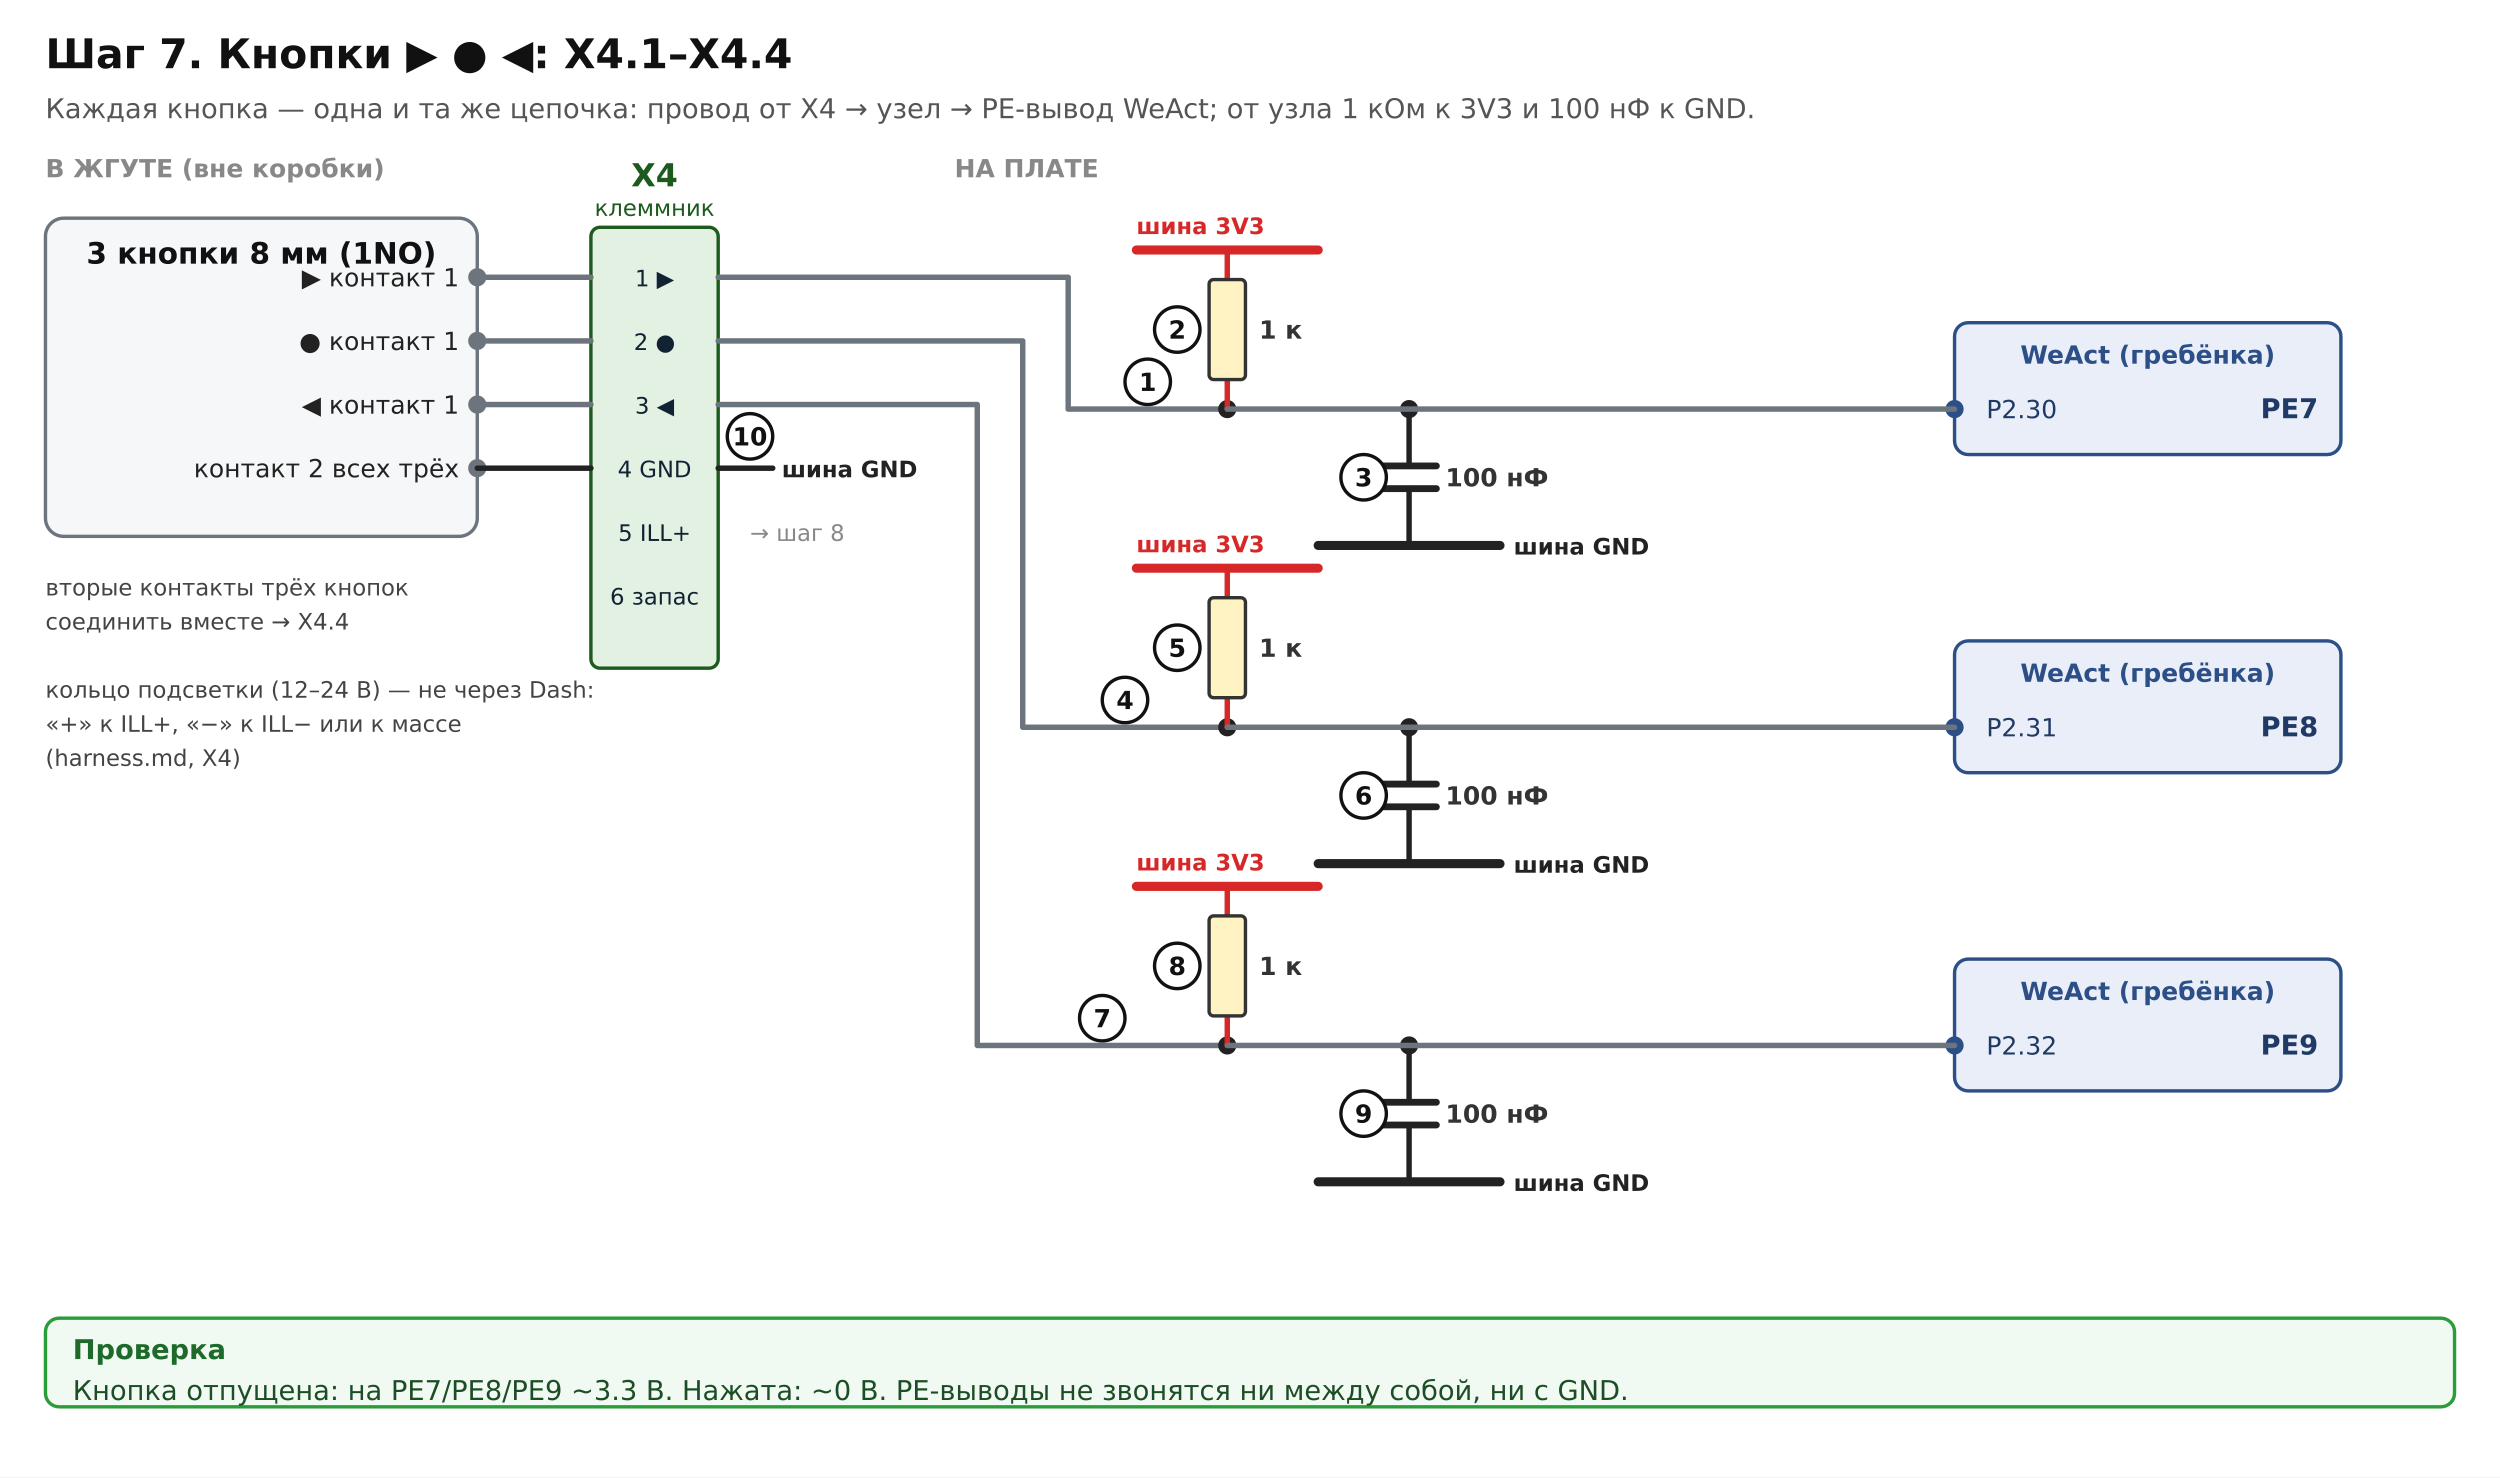
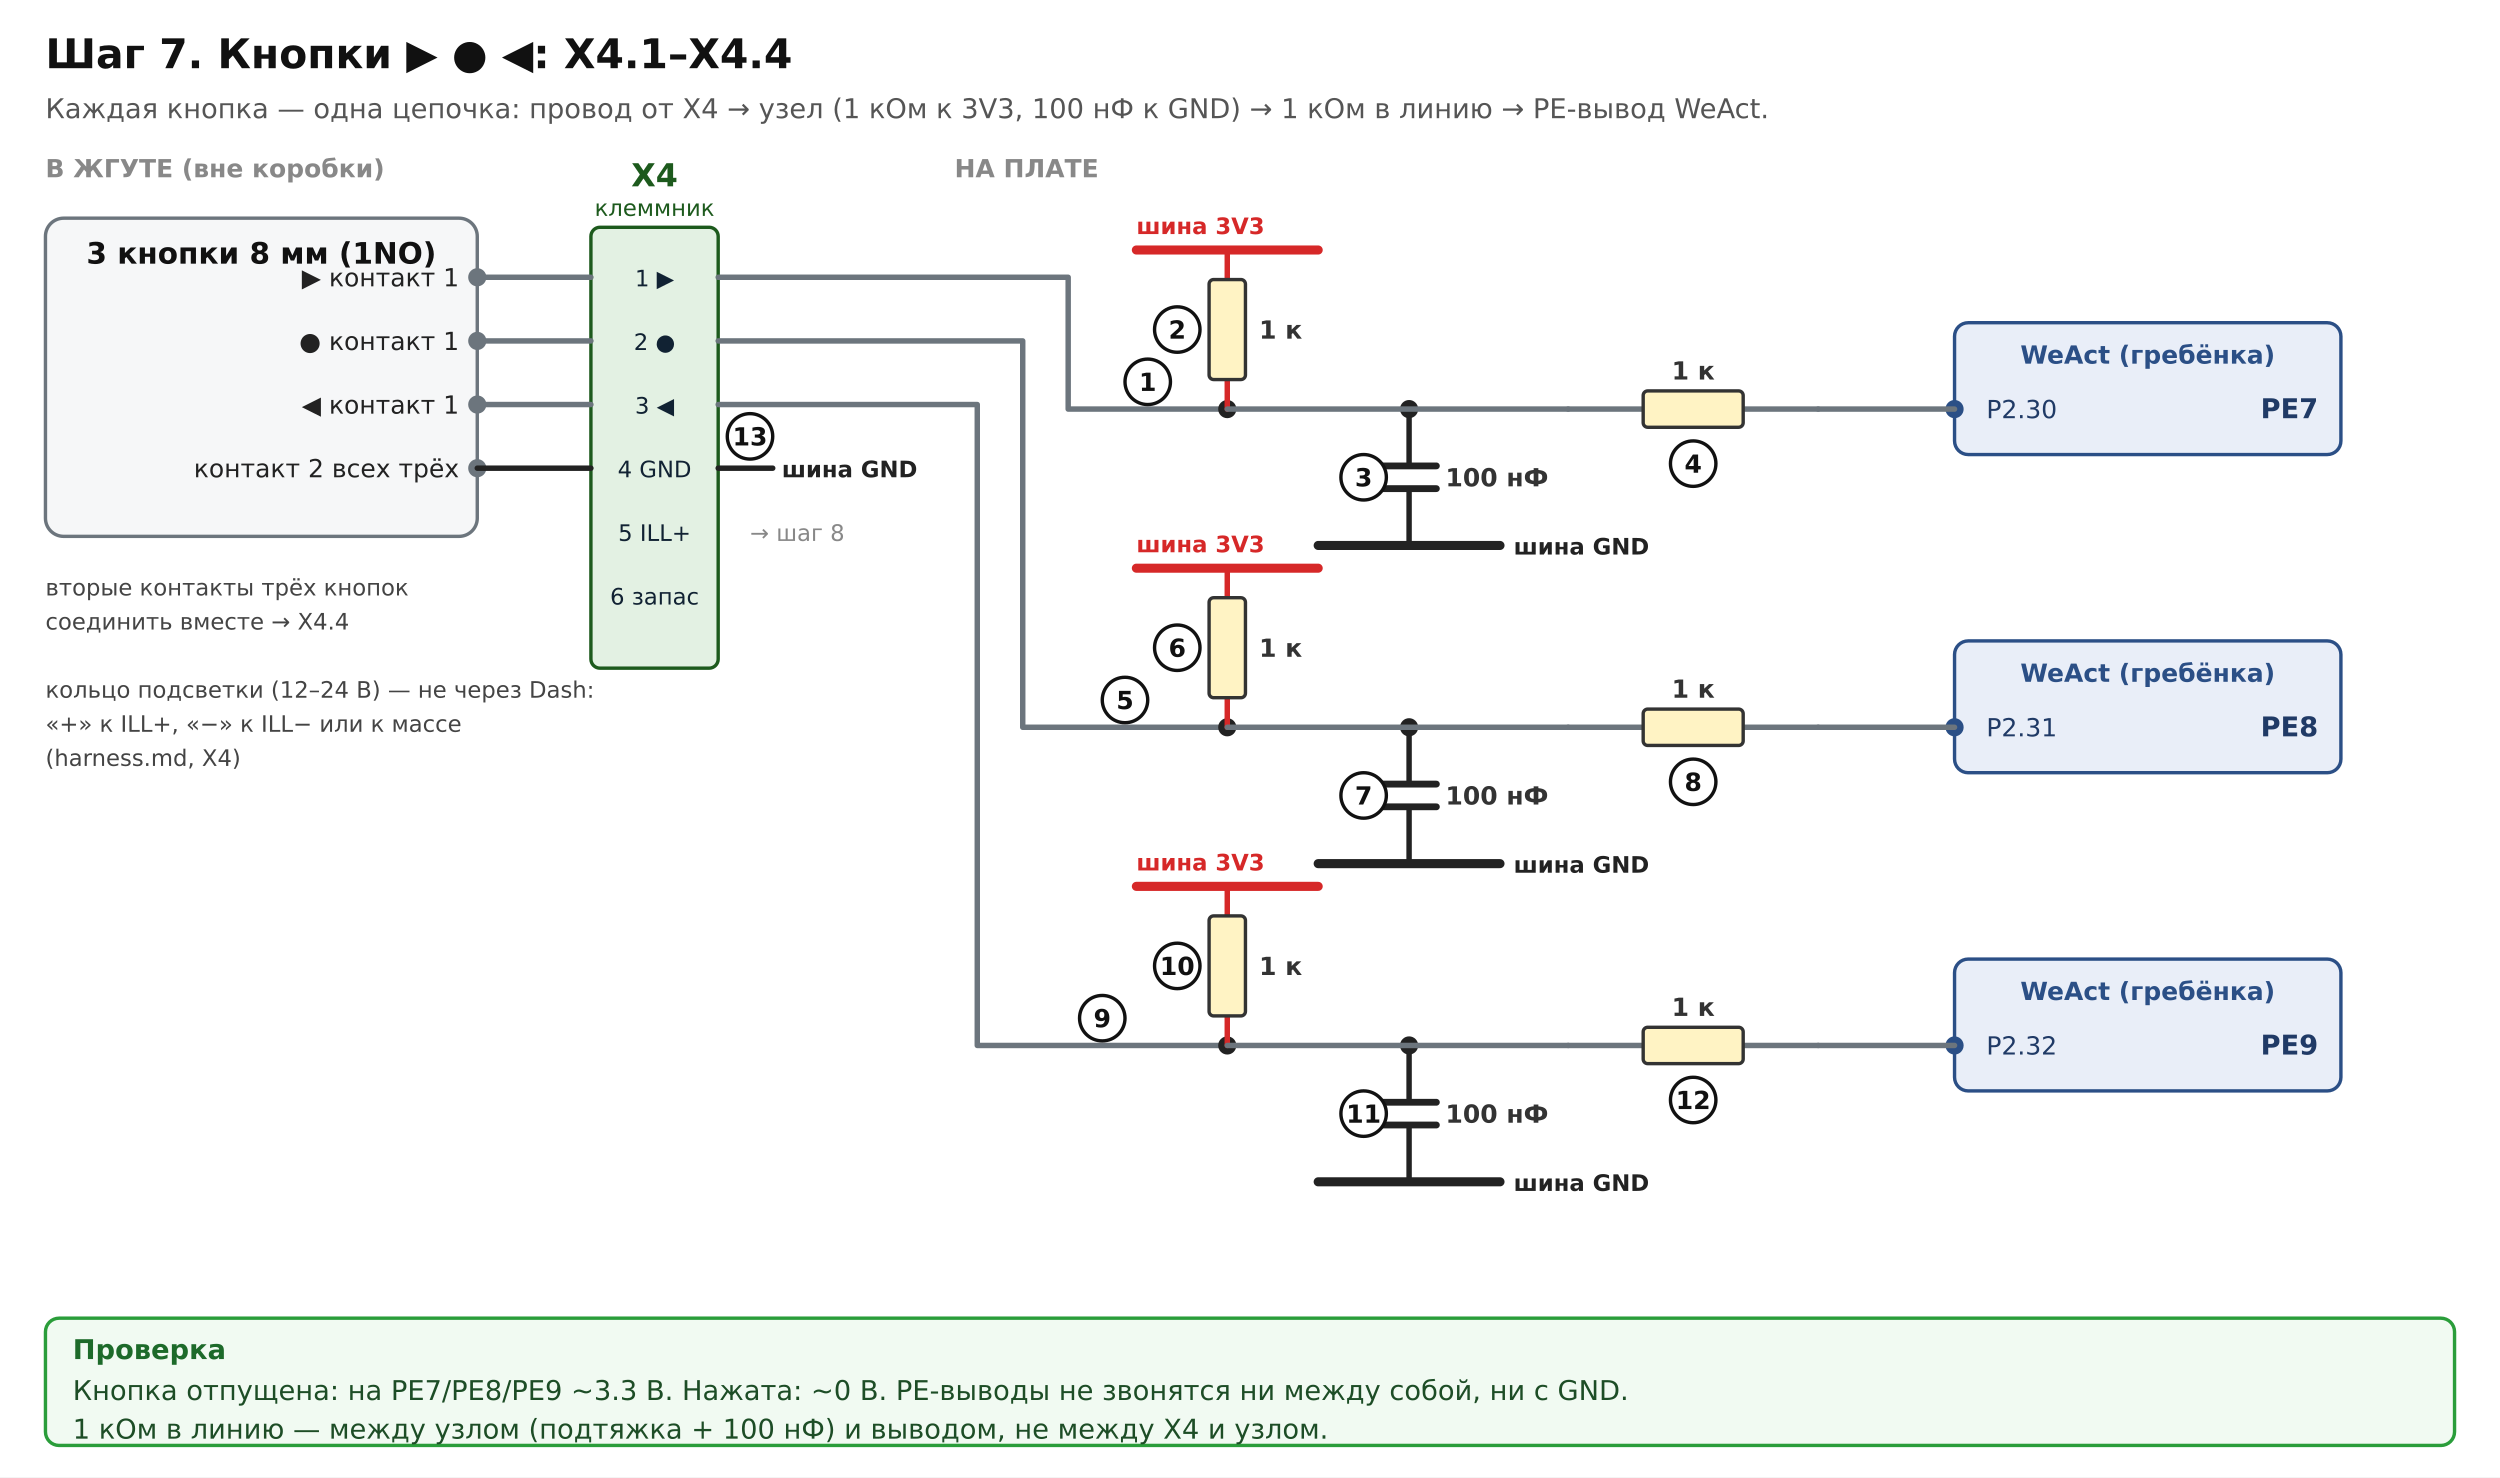
<svg xmlns="http://www.w3.org/2000/svg" width="1100" height="650" viewBox="0 0 1100 650" font-family="DejaVu Sans, Arial, sans-serif">
  <rect width="100%" height="100%" fill="#fff" />
  <text x="20" y="30" font-size="18" fill="#111" text-anchor="start" font-weight="bold">Шаг 7. Кнопки ▶ ● ◀: X4.1–X4.4</text>
-   <text x="20" y="52" font-size="12" fill="#555" text-anchor="start" font-weight="normal">Каждая кнопка — одна и та же цепочка: провод от X4 → узел → PE-вывод WeAct; от узла 1 кОм к 3V3 и 100 нФ к GND.</text>
+   <text x="20" y="52" font-size="12" fill="#555" text-anchor="start" font-weight="normal">Каждая кнопка — одна цепочка: провод от X4 → узел (1 кОм к 3V3, 100 нФ к GND) → 1 кОм в линию → PE-вывод WeAct.</text>
  <text x="20" y="78" font-size="11" fill="#888" text-anchor="start" font-weight="bold">В ЖГУТЕ (вне коробки)</text>
  <text x="420" y="78" font-size="11" fill="#888" text-anchor="start" font-weight="bold">НА ПЛАТЕ</text>
  <rect x="260" y="100" width="56" height="194" rx="4" fill="#e3f1e3" stroke="#1d5a1d" stroke-width="1.5" />
  <text x="288" y="82" font-size="14" fill="#1d5a1d" text-anchor="middle" font-weight="bold">X4</text>
  <text x="288" y="95" font-size="10" fill="#1d5a1d" text-anchor="middle" font-weight="normal">клеммник</text>
  <text x="288" y="126" font-size="10" fill="#123" text-anchor="middle" font-weight="normal">1 ▶</text>
  <text x="288" y="154" font-size="10" fill="#123" text-anchor="middle" font-weight="normal">2 ●</text>
  <text x="288" y="182" font-size="10" fill="#123" text-anchor="middle" font-weight="normal">3 ◀</text>
  <text x="288" y="210" font-size="10" fill="#123" text-anchor="middle" font-weight="normal">4 GND</text>
  <text x="288" y="238" font-size="10" fill="#123" text-anchor="middle" font-weight="normal">5 ILL+</text>
  <text x="288" y="266" font-size="10" fill="#123" text-anchor="middle" font-weight="normal">6 запас</text>
  <rect x="20" y="96" width="190" height="140" rx="8" fill="#f6f7f8" stroke="#6c757d" stroke-width="1.5" />
  <text x="115.0" y="116" font-size="13" fill="#111" text-anchor="middle" font-weight="bold">3 кнопки 8 мм (1NO)</text>
  <circle cx="210" cy="122" r="4" fill="#6c757d" />
  <text x="202" y="126" font-size="11" fill="#222" text-anchor="end" font-weight="normal">▶ контакт 1</text>
  <circle cx="210" cy="150" r="4" fill="#6c757d" />
  <text x="202" y="154" font-size="11" fill="#222" text-anchor="end" font-weight="normal">● контакт 1</text>
  <circle cx="210" cy="178" r="4" fill="#6c757d" />
  <text x="202" y="182" font-size="11" fill="#222" text-anchor="end" font-weight="normal">◀ контакт 1</text>
  <circle cx="210" cy="206" r="4" fill="#6c757d" />
  <text x="202" y="210" font-size="11" fill="#222" text-anchor="end" font-weight="normal">контакт 2 всех трёх</text>
  <polyline points="210,122 260,122" fill="none" stroke="#6c757d" stroke-width="2.4" stroke-linejoin="round" stroke-linecap="round" />
  <polyline points="210,150 260,150" fill="none" stroke="#6c757d" stroke-width="2.4" stroke-linejoin="round" stroke-linecap="round" />
  <polyline points="210,178 260,178" fill="none" stroke="#6c757d" stroke-width="2.4" stroke-linejoin="round" stroke-linecap="round" />
  <polyline points="210,206 260,206" fill="none" stroke="#222" stroke-width="2.4" stroke-linejoin="round" stroke-linecap="round" />
  <text x="20" y="262" font-size="10" fill="#444" text-anchor="start" font-weight="normal">вторые контакты трёх кнопок</text>
  <text x="20" y="277" font-size="10" fill="#444" text-anchor="start" font-weight="normal">соединить вместе → X4.4</text>
  <text x="20" y="292" font-size="10" fill="#444" text-anchor="start" font-weight="normal" />
  <text x="20" y="307" font-size="10" fill="#444" text-anchor="start" font-weight="normal">кольцо подсветки (12–24 В) — не через Dash:</text>
  <text x="20" y="322" font-size="10" fill="#444" text-anchor="start" font-weight="normal">«+» к ILL+, «−» к ILL− или к массе</text>
  <text x="20" y="337" font-size="10" fill="#444" text-anchor="start" font-weight="normal">(harness.md, X4)</text>
  <text x="330" y="238" font-size="10" fill="#888" text-anchor="start" font-weight="normal">→ шаг 8</text>
  <polyline points="316,122 470,122 470,180 540,180" fill="none" stroke="#6c757d" stroke-width="2.4" stroke-linejoin="round" stroke-linecap="round" />
  <circle cx="540" cy="180" r="4" fill="#222" />
  <circle cx="505.0" cy="168" r="10" fill="#fff" stroke="#111" stroke-width="1.5" />
  <text x="505.0" y="172" font-size="11" fill="#111" text-anchor="middle" font-weight="bold">1</text>
  <polyline points="540,180 540,123.0" fill="none" stroke="#d62828" stroke-width="2.4" stroke-linejoin="round" stroke-linecap="round" />
  <polyline points="540,167.0 540,110" fill="none" stroke="#d62828" stroke-width="2.4" stroke-linejoin="round" stroke-linecap="round" />
  <rect x="532" y="123.0" width="16" height="44" rx="2" fill="#fff3c4" stroke="#333" stroke-width="1.5" />
  <text x="554" y="149.0" font-size="11" fill="#333" text-anchor="start" font-weight="bold">1 к</text>
  <circle cx="518" cy="145" r="10" fill="#fff" stroke="#111" stroke-width="1.5" />
  <text x="518" y="149" font-size="11" fill="#111" text-anchor="middle" font-weight="bold">2</text>
  <polyline points="500,110 580,110" fill="none" stroke="#d62828" stroke-width="4" stroke-linejoin="round" stroke-linecap="round" />
  <text x="500" y="103" font-size="10" fill="#d62828" text-anchor="start" font-weight="bold">шина 3V3</text>
  <circle cx="620" cy="180" r="4" fill="#222" />
  <polyline points="620,180 620,205.0" fill="none" stroke="#222" stroke-width="2.4" stroke-linejoin="round" stroke-linecap="round" />
  <polyline points="620,215.0 620,240" fill="none" stroke="#222" stroke-width="2.4" stroke-linejoin="round" stroke-linecap="round" />
  <polyline points="608,205.0 632,205.0" fill="none" stroke="#222" stroke-width="3" stroke-linejoin="round" stroke-linecap="round" />
  <polyline points="608,215.0 632,215.0" fill="none" stroke="#222" stroke-width="3" stroke-linejoin="round" stroke-linecap="round" />
  <text x="636" y="214.0" font-size="11" fill="#333" text-anchor="start" font-weight="bold">100 нФ</text>
  <circle cx="600" cy="210" r="10" fill="#fff" stroke="#111" stroke-width="1.5" />
  <text x="600" y="214" font-size="11" fill="#111" text-anchor="middle" font-weight="bold">3</text>
  <polyline points="580,240 660,240" fill="none" stroke="#222" stroke-width="4" stroke-linejoin="round" stroke-linecap="round" />
  <text x="666" y="244" font-size="10" fill="#222" text-anchor="start" font-weight="bold">шина GND</text>
  <rect x="860" y="142" width="170" height="58" rx="6" fill="#e9eef8" stroke="#2b4f86" stroke-width="1.5" />
  <text x="945.0" y="160" font-size="11" fill="#2b4f86" text-anchor="middle" font-weight="bold">WeAct (гребёнка)</text>
  <text x="874" y="184" font-size="11" fill="#203a66" text-anchor="start" font-weight="normal">P2.30</text>
  <text x="1020" y="184" font-size="12" fill="#203a66" text-anchor="end" font-weight="bold">PE7</text>
  <circle cx="860" cy="180" r="4" fill="#2b4f86" />
-   <polyline points="540,180 860,180" fill="none" stroke="#6c757d" stroke-width="2.4" stroke-linejoin="round" stroke-linecap="round" />
+   <polyline points="540,180 690,180" fill="none" stroke="#6c757d" stroke-width="2.4" stroke-linejoin="round" stroke-linecap="round" />
+   <polyline points="690,180 723.0,180" fill="none" stroke="#6c757d" stroke-width="2.4" stroke-linejoin="round" stroke-linecap="round" />
+   <polyline points="767.0,180 800,180" fill="none" stroke="#6c757d" stroke-width="2.4" stroke-linejoin="round" stroke-linecap="round" />
+   <rect x="723.0" y="172" width="44" height="16" rx="2" fill="#fff3c4" stroke="#333" stroke-width="1.5" />
+   <text x="745.0" y="167" font-size="11" fill="#333" text-anchor="middle" font-weight="bold">1 к</text>
+   <circle cx="745" cy="204" r="10" fill="#fff" stroke="#111" stroke-width="1.5" />
+   <text x="745" y="208" font-size="11" fill="#111" text-anchor="middle" font-weight="bold">4</text>
+   <polyline points="800,180 860,180" fill="none" stroke="#6c757d" stroke-width="2.4" stroke-linejoin="round" stroke-linecap="round" />
  <polyline points="316,150 450,150 450,320 540,320" fill="none" stroke="#6c757d" stroke-width="2.4" stroke-linejoin="round" stroke-linecap="round" />
  <circle cx="540" cy="320" r="4" fill="#222" />
  <circle cx="495.0" cy="308" r="10" fill="#fff" stroke="#111" stroke-width="1.5" />
-   <text x="495.0" y="312" font-size="11" fill="#111" text-anchor="middle" font-weight="bold">4</text>
+   <text x="495.0" y="312" font-size="11" fill="#111" text-anchor="middle" font-weight="bold">5</text>
  <polyline points="540,320 540,263.0" fill="none" stroke="#d62828" stroke-width="2.4" stroke-linejoin="round" stroke-linecap="round" />
  <polyline points="540,307.0 540,250" fill="none" stroke="#d62828" stroke-width="2.4" stroke-linejoin="round" stroke-linecap="round" />
  <rect x="532" y="263.0" width="16" height="44" rx="2" fill="#fff3c4" stroke="#333" stroke-width="1.5" />
  <text x="554" y="289.0" font-size="11" fill="#333" text-anchor="start" font-weight="bold">1 к</text>
  <circle cx="518" cy="285" r="10" fill="#fff" stroke="#111" stroke-width="1.5" />
-   <text x="518" y="289" font-size="11" fill="#111" text-anchor="middle" font-weight="bold">5</text>
+   <text x="518" y="289" font-size="11" fill="#111" text-anchor="middle" font-weight="bold">6</text>
  <polyline points="500,250 580,250" fill="none" stroke="#d62828" stroke-width="4" stroke-linejoin="round" stroke-linecap="round" />
  <text x="500" y="243" font-size="10" fill="#d62828" text-anchor="start" font-weight="bold">шина 3V3</text>
  <circle cx="620" cy="320" r="4" fill="#222" />
  <polyline points="620,320 620,345.0" fill="none" stroke="#222" stroke-width="2.4" stroke-linejoin="round" stroke-linecap="round" />
  <polyline points="620,355.0 620,380" fill="none" stroke="#222" stroke-width="2.4" stroke-linejoin="round" stroke-linecap="round" />
  <polyline points="608,345.0 632,345.0" fill="none" stroke="#222" stroke-width="3" stroke-linejoin="round" stroke-linecap="round" />
  <polyline points="608,355.0 632,355.0" fill="none" stroke="#222" stroke-width="3" stroke-linejoin="round" stroke-linecap="round" />
  <text x="636" y="354.0" font-size="11" fill="#333" text-anchor="start" font-weight="bold">100 нФ</text>
  <circle cx="600" cy="350" r="10" fill="#fff" stroke="#111" stroke-width="1.5" />
-   <text x="600" y="354" font-size="11" fill="#111" text-anchor="middle" font-weight="bold">6</text>
+   <text x="600" y="354" font-size="11" fill="#111" text-anchor="middle" font-weight="bold">7</text>
  <polyline points="580,380 660,380" fill="none" stroke="#222" stroke-width="4" stroke-linejoin="round" stroke-linecap="round" />
  <text x="666" y="384" font-size="10" fill="#222" text-anchor="start" font-weight="bold">шина GND</text>
  <rect x="860" y="282" width="170" height="58" rx="6" fill="#e9eef8" stroke="#2b4f86" stroke-width="1.5" />
  <text x="945.0" y="300" font-size="11" fill="#2b4f86" text-anchor="middle" font-weight="bold">WeAct (гребёнка)</text>
  <text x="874" y="324" font-size="11" fill="#203a66" text-anchor="start" font-weight="normal">P2.31</text>
  <text x="1020" y="324" font-size="12" fill="#203a66" text-anchor="end" font-weight="bold">PE8</text>
  <circle cx="860" cy="320" r="4" fill="#2b4f86" />
-   <polyline points="540,320 860,320" fill="none" stroke="#6c757d" stroke-width="2.4" stroke-linejoin="round" stroke-linecap="round" />
+   <polyline points="540,320 690,320" fill="none" stroke="#6c757d" stroke-width="2.4" stroke-linejoin="round" stroke-linecap="round" />
+   <polyline points="690,320 723.0,320" fill="none" stroke="#6c757d" stroke-width="2.4" stroke-linejoin="round" stroke-linecap="round" />
+   <polyline points="767.0,320 800,320" fill="none" stroke="#6c757d" stroke-width="2.4" stroke-linejoin="round" stroke-linecap="round" />
+   <rect x="723.0" y="312" width="44" height="16" rx="2" fill="#fff3c4" stroke="#333" stroke-width="1.5" />
+   <text x="745.0" y="307" font-size="11" fill="#333" text-anchor="middle" font-weight="bold">1 к</text>
+   <circle cx="745" cy="344" r="10" fill="#fff" stroke="#111" stroke-width="1.5" />
+   <text x="745" y="348" font-size="11" fill="#111" text-anchor="middle" font-weight="bold">8</text>
+   <polyline points="800,320 860,320" fill="none" stroke="#6c757d" stroke-width="2.4" stroke-linejoin="round" stroke-linecap="round" />
  <polyline points="316,178 430,178 430,460 540,460" fill="none" stroke="#6c757d" stroke-width="2.4" stroke-linejoin="round" stroke-linecap="round" />
  <circle cx="540" cy="460" r="4" fill="#222" />
  <circle cx="485.0" cy="448" r="10" fill="#fff" stroke="#111" stroke-width="1.5" />
-   <text x="485.0" y="452" font-size="11" fill="#111" text-anchor="middle" font-weight="bold">7</text>
+   <text x="485.0" y="452" font-size="11" fill="#111" text-anchor="middle" font-weight="bold">9</text>
  <polyline points="540,460 540,403.0" fill="none" stroke="#d62828" stroke-width="2.4" stroke-linejoin="round" stroke-linecap="round" />
  <polyline points="540,447.0 540,390" fill="none" stroke="#d62828" stroke-width="2.4" stroke-linejoin="round" stroke-linecap="round" />
  <rect x="532" y="403.0" width="16" height="44" rx="2" fill="#fff3c4" stroke="#333" stroke-width="1.5" />
  <text x="554" y="429.0" font-size="11" fill="#333" text-anchor="start" font-weight="bold">1 к</text>
  <circle cx="518" cy="425" r="10" fill="#fff" stroke="#111" stroke-width="1.5" />
-   <text x="518" y="429" font-size="11" fill="#111" text-anchor="middle" font-weight="bold">8</text>
+   <text x="518" y="429" font-size="11" fill="#111" text-anchor="middle" font-weight="bold">10</text>
  <polyline points="500,390 580,390" fill="none" stroke="#d62828" stroke-width="4" stroke-linejoin="round" stroke-linecap="round" />
  <text x="500" y="383" font-size="10" fill="#d62828" text-anchor="start" font-weight="bold">шина 3V3</text>
  <circle cx="620" cy="460" r="4" fill="#222" />
  <polyline points="620,460 620,485.0" fill="none" stroke="#222" stroke-width="2.4" stroke-linejoin="round" stroke-linecap="round" />
  <polyline points="620,495.0 620,520" fill="none" stroke="#222" stroke-width="2.4" stroke-linejoin="round" stroke-linecap="round" />
  <polyline points="608,485.0 632,485.0" fill="none" stroke="#222" stroke-width="3" stroke-linejoin="round" stroke-linecap="round" />
  <polyline points="608,495.0 632,495.0" fill="none" stroke="#222" stroke-width="3" stroke-linejoin="round" stroke-linecap="round" />
  <text x="636" y="494.0" font-size="11" fill="#333" text-anchor="start" font-weight="bold">100 нФ</text>
  <circle cx="600" cy="490" r="10" fill="#fff" stroke="#111" stroke-width="1.5" />
-   <text x="600" y="494" font-size="11" fill="#111" text-anchor="middle" font-weight="bold">9</text>
+   <text x="600" y="494" font-size="11" fill="#111" text-anchor="middle" font-weight="bold">11</text>
  <polyline points="580,520 660,520" fill="none" stroke="#222" stroke-width="4" stroke-linejoin="round" stroke-linecap="round" />
  <text x="666" y="524" font-size="10" fill="#222" text-anchor="start" font-weight="bold">шина GND</text>
  <rect x="860" y="422" width="170" height="58" rx="6" fill="#e9eef8" stroke="#2b4f86" stroke-width="1.5" />
  <text x="945.0" y="440" font-size="11" fill="#2b4f86" text-anchor="middle" font-weight="bold">WeAct (гребёнка)</text>
  <text x="874" y="464" font-size="11" fill="#203a66" text-anchor="start" font-weight="normal">P2.32</text>
  <text x="1020" y="464" font-size="12" fill="#203a66" text-anchor="end" font-weight="bold">PE9</text>
  <circle cx="860" cy="460" r="4" fill="#2b4f86" />
-   <polyline points="540,460 860,460" fill="none" stroke="#6c757d" stroke-width="2.4" stroke-linejoin="round" stroke-linecap="round" />
+   <polyline points="540,460 690,460" fill="none" stroke="#6c757d" stroke-width="2.4" stroke-linejoin="round" stroke-linecap="round" />
+   <polyline points="690,460 723.0,460" fill="none" stroke="#6c757d" stroke-width="2.4" stroke-linejoin="round" stroke-linecap="round" />
+   <polyline points="767.0,460 800,460" fill="none" stroke="#6c757d" stroke-width="2.4" stroke-linejoin="round" stroke-linecap="round" />
+   <rect x="723.0" y="452" width="44" height="16" rx="2" fill="#fff3c4" stroke="#333" stroke-width="1.5" />
+   <text x="745.0" y="447" font-size="11" fill="#333" text-anchor="middle" font-weight="bold">1 к</text>
+   <circle cx="745" cy="484" r="10" fill="#fff" stroke="#111" stroke-width="1.5" />
+   <text x="745" y="488" font-size="11" fill="#111" text-anchor="middle" font-weight="bold">12</text>
+   <polyline points="800,460 860,460" fill="none" stroke="#6c757d" stroke-width="2.4" stroke-linejoin="round" stroke-linecap="round" />
  <polyline points="316,206 340,206" fill="none" stroke="#222" stroke-width="2.4" stroke-linejoin="round" stroke-linecap="round" />
  <text x="344" y="210" font-size="10" fill="#222" text-anchor="start" font-weight="bold">шина GND</text>
  <circle cx="330" cy="192" r="10" fill="#fff" stroke="#111" stroke-width="1.5" />
-   <text x="330" y="196" font-size="11" fill="#111" text-anchor="middle" font-weight="bold">10</text>
-   <rect x="20" y="580" width="1060" height="39" rx="6" fill="#f1faf2" stroke="#2a9d3a" stroke-width="1.5" />
+   <text x="330" y="196" font-size="11" fill="#111" text-anchor="middle" font-weight="bold">13</text>
+   <rect x="20" y="580" width="1060" height="56" rx="6" fill="#f1faf2" stroke="#2a9d3a" stroke-width="1.5" />
  <text x="32" y="598" font-size="12" fill="#1d6a2a" text-anchor="start" font-weight="bold">Проверка</text>
  <text x="32" y="616" font-size="12" fill="#1d4d26" text-anchor="start" font-weight="normal">Кнопка отпущена: на PE7/PE8/PE9 ~3.3 В. Нажата: ~0 В. PE-выводы не звонятся ни между собой, ни с GND.</text>
+   <text x="32" y="633" font-size="12" fill="#1d4d26" text-anchor="start" font-weight="normal">1 кОм в линию — между узлом (подтяжка + 100 нФ) и выводом, не между X4 и узлом.</text>
</svg>
